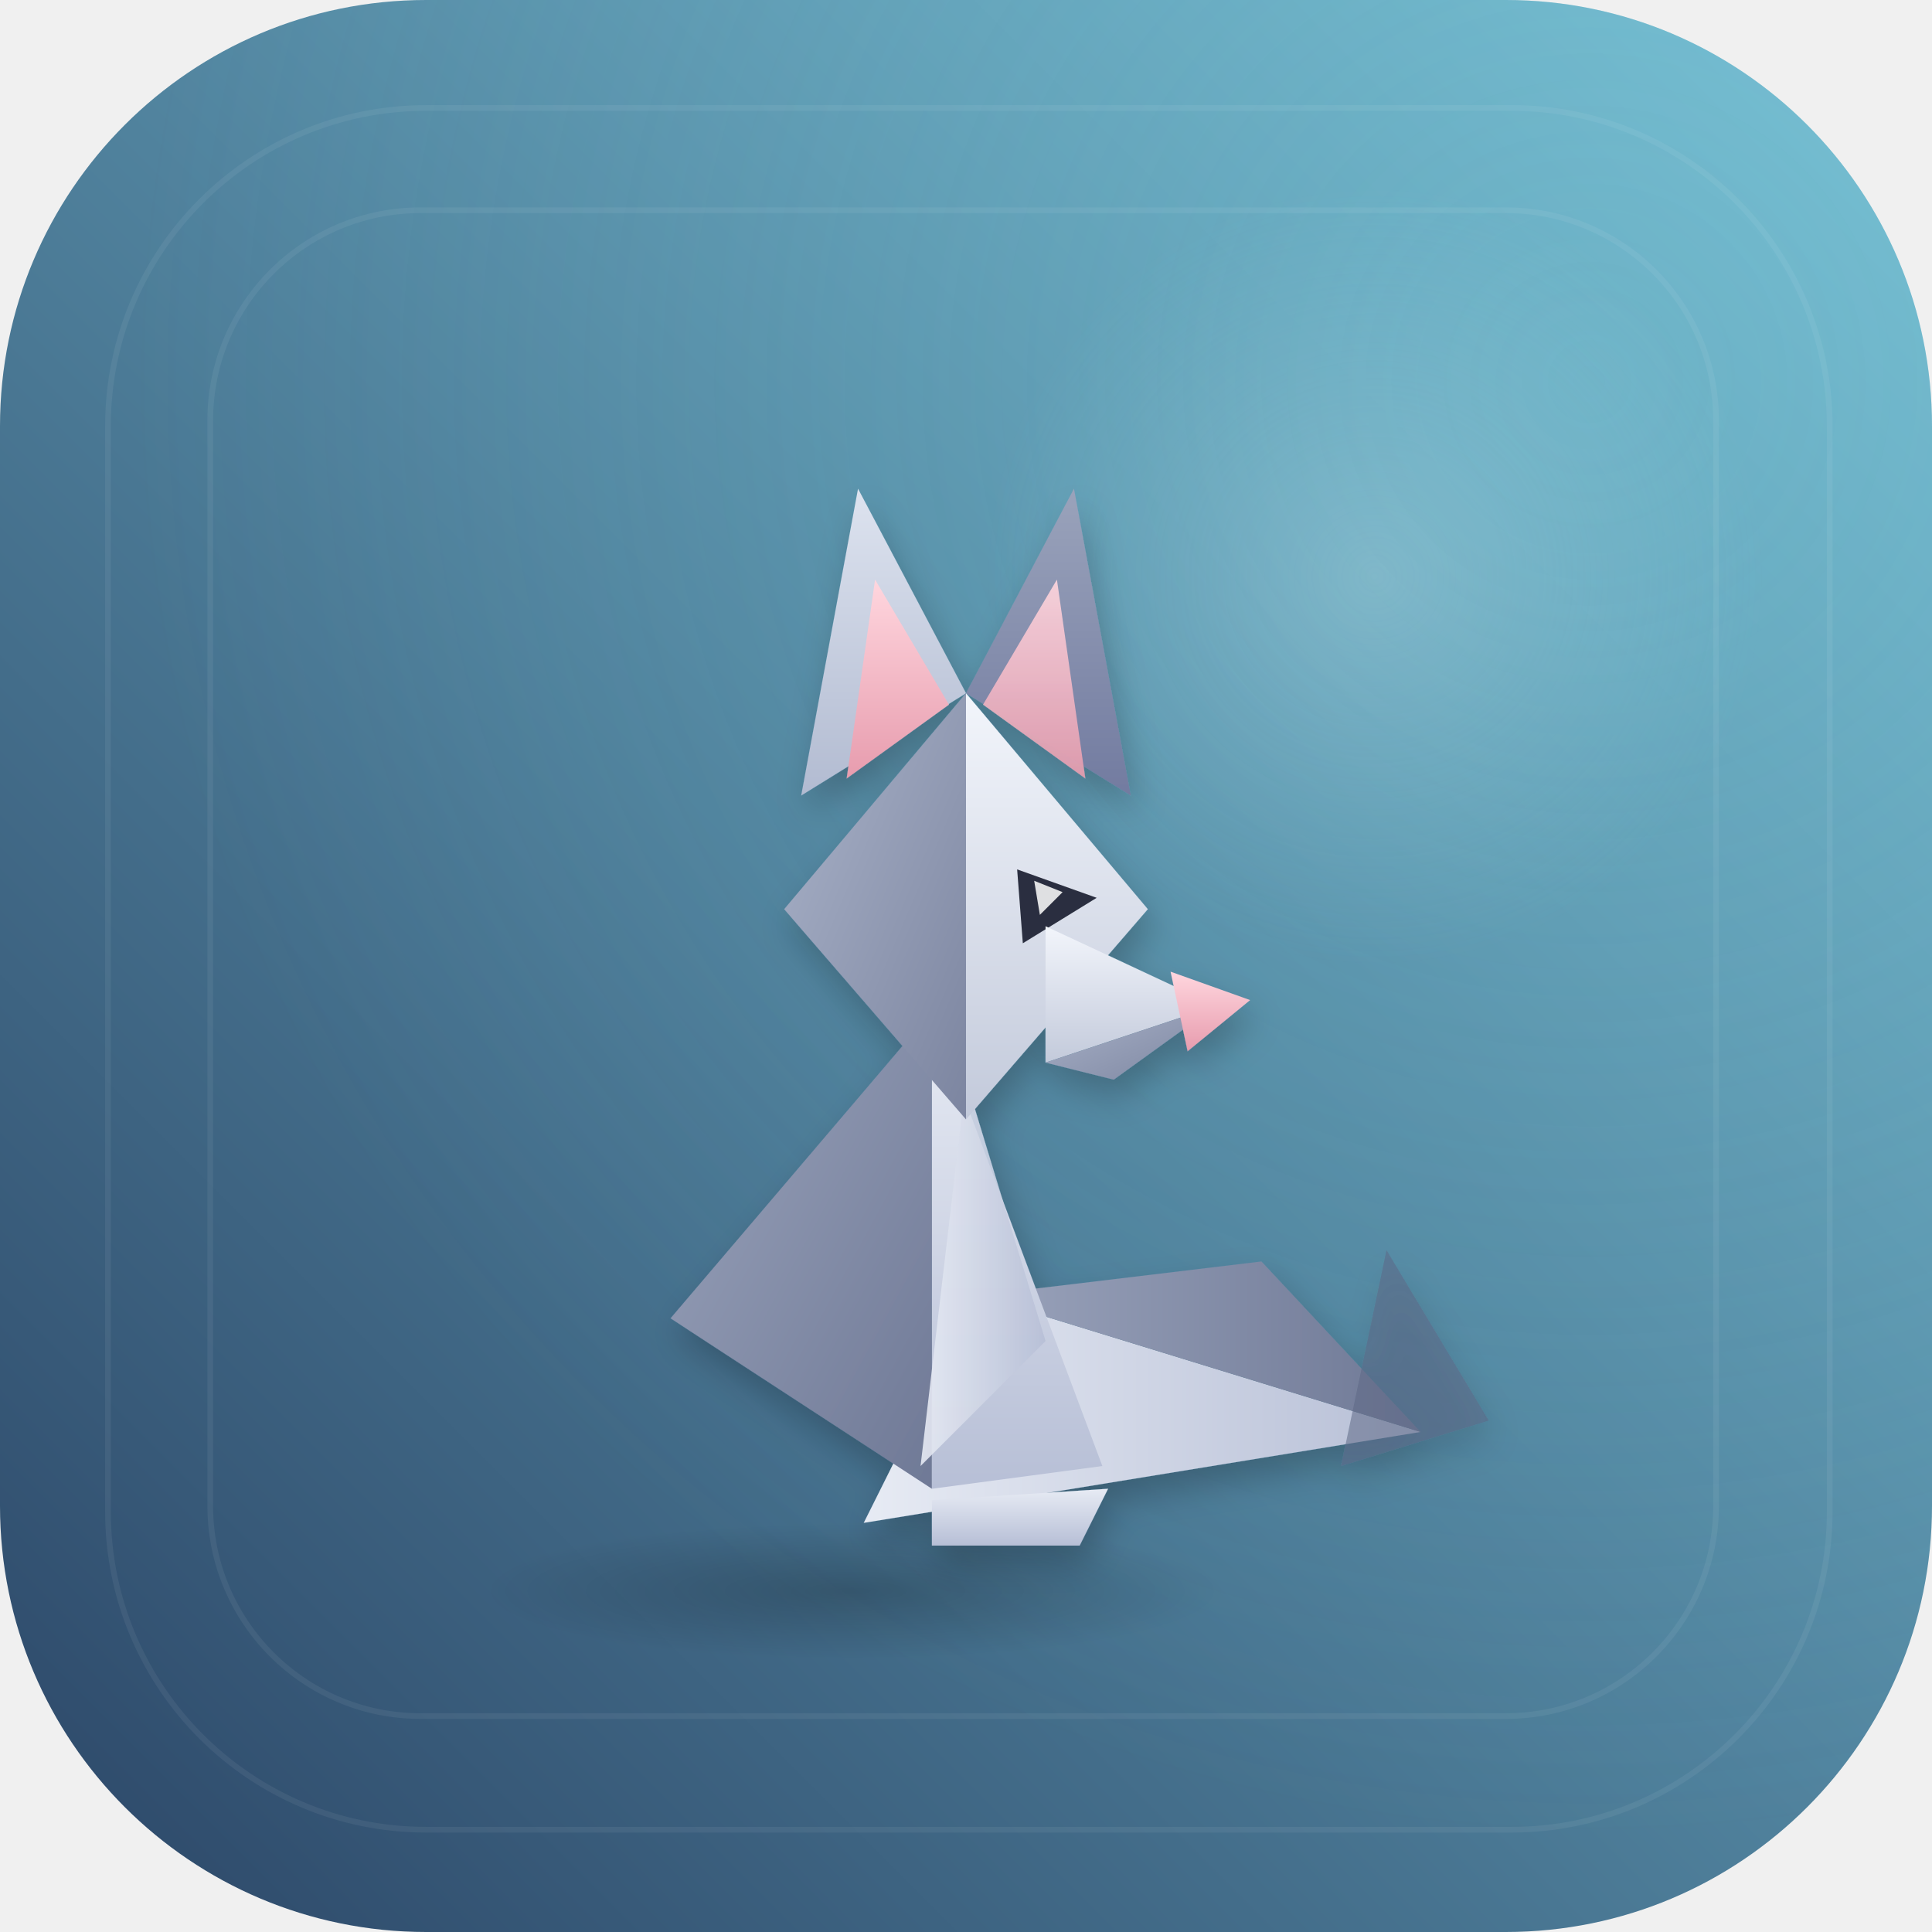
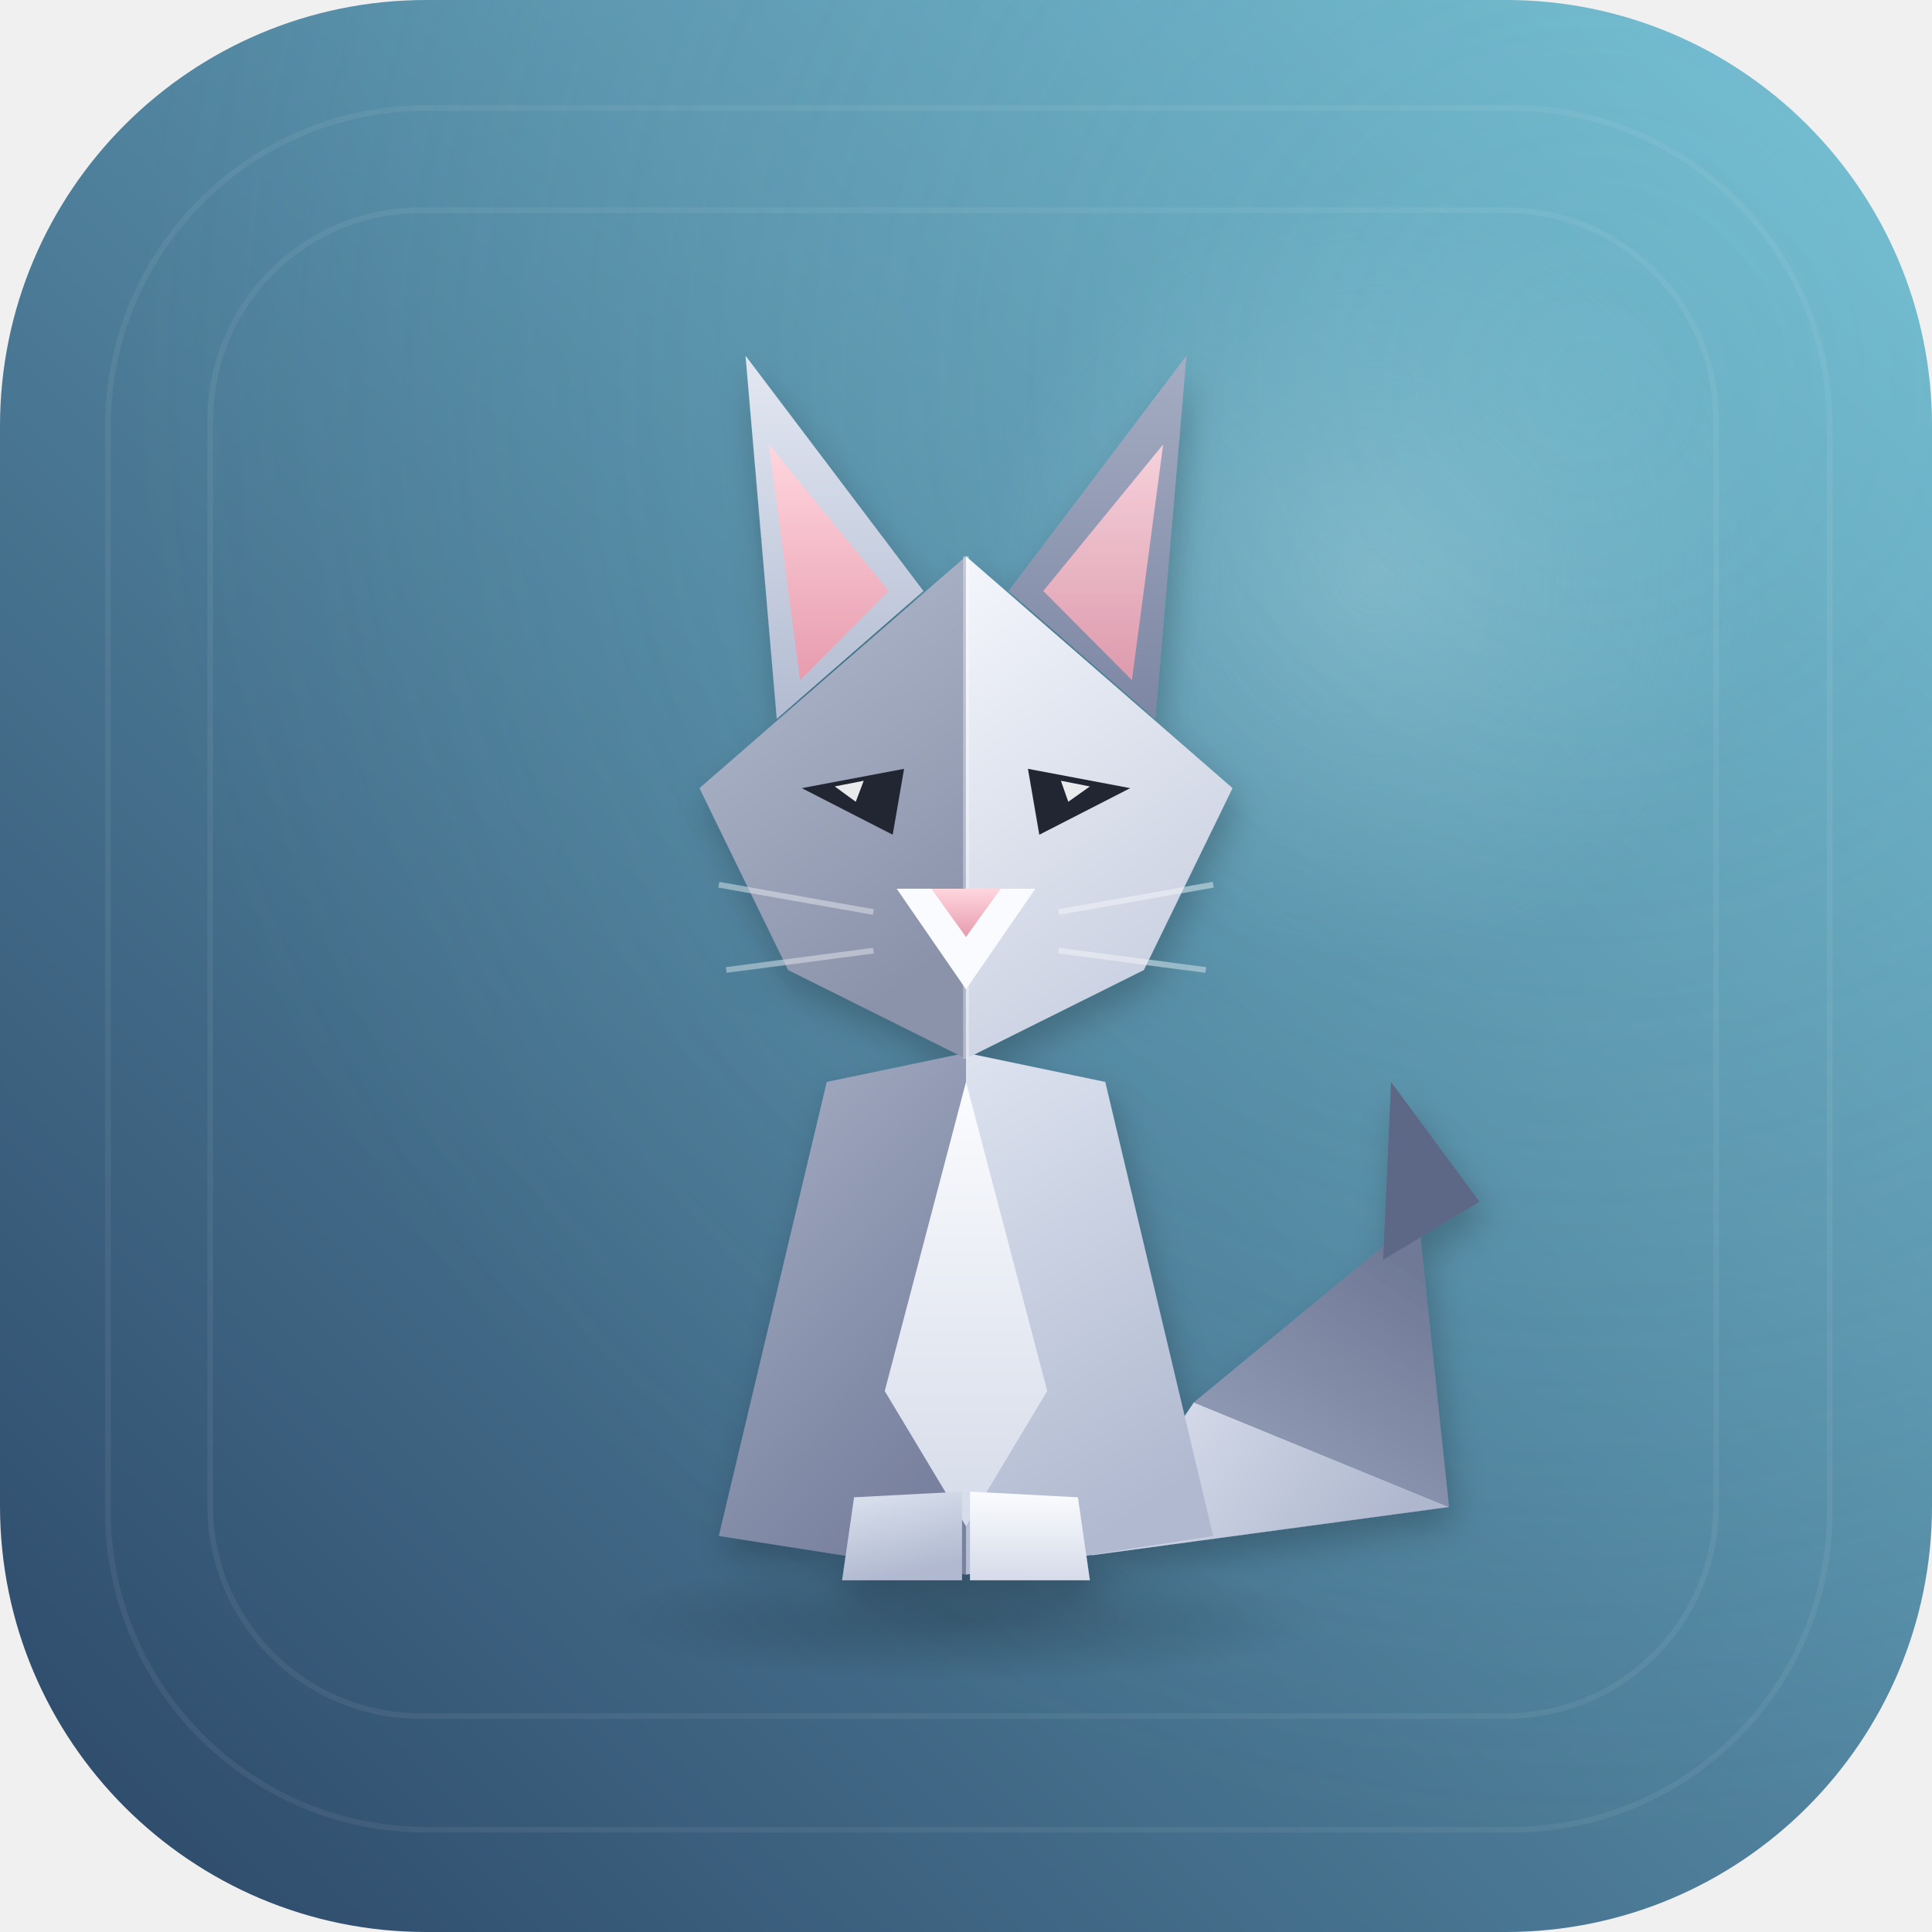
- <svg xmlns="http://www.w3.org/2000/svg" viewBox="0 0 340 340" width="220" height="220" role="img" aria-label="Ori the origami cat: a seated paper cat with short triangular ears that twitch and a slowly swaying tail">
+ <svg xmlns="http://www.w3.org/2000/svg" viewBox="0 0 340 340" width="220" height="220" role="img" aria-label="Ori the origami cat: a front-facing seated paper cat with wide triangular ears that twitch, whisker creases, and a curled tail that sways slowly">
  <defs>
    <linearGradient id="catTileG" x1="0" y1="1" x2="1" y2="0">
      <stop offset="0" stop-color="#2b4566" />
      <stop offset="1" stop-color="#75bfd4" />
    </linearGradient>
    <radialGradient id="catMoonG" cx="0.71" cy="0.30" r="0.20">
      <stop offset="0" stop-color="rgba(219,242,247,0.26)" />
      <stop offset="1" stop-color="rgba(179,230,242,0)" />
    </radialGradient>
    <radialGradient id="catTileGlow" cx="0.82" cy="0.2" r="0.75">
      <stop offset="0" stop-color="rgba(128,209,219,0.22)" />
      <stop offset="1" stop-color="rgba(128,209,219,0)" />
    </radialGradient>
    <radialGradient id="catContactG">
      <stop offset="0" stop-color="rgba(0,0,0,0.20)" />
      <stop offset="1" stop-color="rgba(0,0,0,0)" />
    </radialGradient>
    <filter id="catSoft" x="-30%" y="-30%" width="160%" height="160%">
      <feDropShadow dx="1" dy="3" stdDeviation="3" flood-color="#000000" flood-opacity="0.22" />
    </filter>
-     <linearGradient id="catHeadLit" x1="0" y1="0" x2="0" y2="1">
-       <stop offset="0" stop-color="#f2f5fb" />
-       <stop offset="1" stop-color="#c3cadb" />
+     <linearGradient id="catHeadLit" x1="0" y1="0" x2="0.4" y2="1">
+       <stop offset="0" stop-color="#f4f6fc" />
+       <stop offset="1" stop-color="#c9d0e0" />
    </linearGradient>
-     <linearGradient id="catHeadShade" x1="0" y1="0" x2="1" y2="1">
-       <stop offset="0" stop-color="#aab3c9" />
-       <stop offset="1" stop-color="#7c85a0" />
+     <linearGradient id="catHeadShade" x1="0" y1="0" x2="0.4" y2="1">
+       <stop offset="0" stop-color="#b3bccf" />
+       <stop offset="1" stop-color="#8b93ab" />
    </linearGradient>
    <linearGradient id="catEarLit" x1="0" y1="0" x2="0" y2="1">
-       <stop offset="0" stop-color="#dde3ef" />
+       <stop offset="0" stop-color="#e3e8f2" />
      <stop offset="1" stop-color="#b2bbd1" />
    </linearGradient>
    <linearGradient id="catEarShade" x1="0" y1="0" x2="0" y2="1">
-       <stop offset="0" stop-color="#9aa3bb" />
-       <stop offset="1" stop-color="#727ba0" />
+       <stop offset="0" stop-color="#a4adc2" />
+       <stop offset="1" stop-color="#7d86a3" />
    </linearGradient>
    <linearGradient id="catInnerEar" x1="0" y1="0" x2="0" y2="1">
      <stop offset="0" stop-color="#ffd6de" />
      <stop offset="1" stop-color="#e79cae" />
    </linearGradient>
-     <linearGradient id="catBodyLit" x1="0" y1="0" x2="0" y2="1">
-       <stop offset="0" stop-color="#e7ebf4" />
-       <stop offset="1" stop-color="#b7bfd6" />
+     <linearGradient id="catBodyLit" x1="0" y1="0" x2="0.3" y2="1">
+       <stop offset="0" stop-color="#dde3ef" />
+       <stop offset="1" stop-color="#b0b9d0" />
    </linearGradient>
-     <linearGradient id="catBodyShade" x1="0" y1="0" x2="1" y2="1">
-       <stop offset="0" stop-color="#9aa3bb" />
-       <stop offset="1" stop-color="#6f7996" />
+     <linearGradient id="catBodyShade" x1="0" y1="0" x2="0.5" y2="1">
+       <stop offset="0" stop-color="#a6afc4" />
+       <stop offset="1" stop-color="#78819e" />
    </linearGradient>
-     <linearGradient id="catTailLit" x1="0" y1="0" x2="1" y2="0">
-       <stop offset="0" stop-color="#e7ebf4" />
-       <stop offset="1" stop-color="#b7bfd6" />
+     <linearGradient id="catChest" x1="0" y1="0" x2="0" y2="1">
+       <stop offset="0" stop-color="#fbfcfe" />
+       <stop offset="1" stop-color="#d5dbe9" />
    </linearGradient>
-     <linearGradient id="catTailShade" x1="0" y1="0" x2="1" y2="0">
+     <linearGradient id="catTailLit" x1="0" y1="0" x2="1" y2="0.3">
+       <stop offset="0" stop-color="#dfe4f0" />
+       <stop offset="1" stop-color="#aeb7ce" />
+     </linearGradient>
+     <linearGradient id="catTailShade" x1="0" y1="1" x2="0.6" y2="0">
      <stop offset="0" stop-color="#9aa3bb" />
      <stop offset="1" stop-color="#6f7996" />
    </linearGradient>
  </defs>
  <clipPath id="catTileClip">
    <rect width="340" height="340" rx="75" />
  </clipPath>
  <g clip-path="url(#catTileClip)">
    <rect width="340" height="340" fill="url(#catTileG)" />
    <rect width="340" height="340" fill="url(#catMoonG)" />
    <rect width="340" height="340" fill="url(#catTileGlow)" />
    <rect x="19" y="19" width="303" height="303" rx="56" fill="none" stroke="rgba(255,255,255,0.06)" />
    <rect x="37" y="37" width="265" height="265" rx="37" fill="none" stroke="rgba(255,255,255,0.06)" />
-     <ellipse cx="150" cy="280" rx="66" ry="12" fill="url(#catContactG)" />
+     <ellipse cx="170" cy="285" rx="64" ry="11" fill="url(#catContactG)" />
    <g filter="url(#catSoft)">
-       <g transform="rotate(0 155 258)">
-         <animateTransform attributeName="transform" type="rotate" values="-6 155 258;6 155 258;-6 155 258" keyTimes="0;0.5;1" dur="3.4s" repeatCount="indefinite" calcMode="spline" keySplines="0.45 0 0.55 1;0.45 0 0.55 1" />
-         <polygon points="152,268 250,252 172,228" fill="url(#catTailLit)" />
-         <polygon points="172,228 250,252 222,222" fill="url(#catTailShade)" />
-         <polygon points="236,258 262,250 244,220" fill="#5c6785" opacity="0.55" />
+       <g transform="rotate(0 204 269)">
+         <animateTransform attributeName="transform" type="rotate" values="-7 204 269;7 204 269;-7 204 269" keyTimes="0;0.5;1" dur="3.4s" repeatCount="indefinite" calcMode="spline" keySplines="0.45 0 0.55 1;0.45 0 0.55 1" />
+         <polygon points="192.1,273.7 255.0,265.2 210.1,246.8" fill="url(#catTailLit)" />
+         <polygon points="210.1,246.8 255.0,265.2 249.6,214.2" fill="url(#catTailShade)" />
+         <polygon points="243.4,221.7 260.4,211.5 244.8,190.4" fill="#5c6785" />
      </g>
-       <polygon points="164,178 164,262 118,232" fill="url(#catBodyShade)" />
-       <polygon points="164,178 194,258 164,262" fill="url(#catBodyLit)" />
-       <polygon points="170,190 184,236 162,258" fill="url(#catTailLit)" opacity="0.9" />
-       <polygon points="164,264 195,262 190,272 164,272" fill="url(#catBodyLit)" />
-       <g transform="rotate(0 170 133)">
-         <animateTransform attributeName="transform" type="rotate" values="0 170 133;0 170 133;-10 170 133;8 170 133;0 170 133;0 170 133" keyTimes="0;0.6;0.7;0.8;0.9;1" dur="3.2s" repeatCount="indefinite" calcMode="spline" keySplines="0.3 0 0.15 1;0.3 0 0.15 1;0.3 0 0.15 1;0.3 0 0.15 1;0.3 0 0.15 1" />
-         <polygon points="170,122 189,86 199,140" fill="url(#catEarShade)" />
-         <polygon points="173,124 186,102 191,137" fill="url(#catInnerEar)" opacity="0.9" />
-         <polygon points="141,140 151,86 170,122" fill="url(#catEarLit)" />
-         <polygon points="149,137 154,102 167,124" fill="url(#catInnerEar)" />
+       <polygon points="170,185.3 170,277.1 126.5,270.3 145.5,190.4" fill="url(#catBodyShade)" />
+       <polygon points="170,185.3 194.5,190.4 213.5,270.3 170,277.1" fill="url(#catBodyLit)" />
+       <polygon points="170,190.4 184.3,244.8 170,268.6 155.7,244.8" fill="url(#catChest)" />
+       <polygon points="150.3,263.5 169.3,262.5 169.3,278.1 148.2,278.1" fill="url(#catBodyLit)" />
+       <polygon points="170.7,262.5 189.7,263.5 191.8,278.1 170.7,278.1" fill="url(#catChest)" />
+       <g transform="rotate(0 170 112)">
+         <animateTransform attributeName="transform" type="rotate" values="0 170 112;0 170 112;-8 170 112;6 170 112;0 170 112;0 170 112" keyTimes="0;0.6;0.7;0.8;0.9;1" dur="3.2s" repeatCount="indefinite" calcMode="spline" keySplines="0.3 0 0.15 1;0.3 0 0.15 1;0.3 0 0.15 1;0.3 0 0.15 1;0.3 0 0.15 1" />
+         <polygon points="136.7,126.5 131.2,62.6 162.5,104.0" fill="url(#catEarLit)" />
+         <polygon points="140.8,119.7 135.3,78.2 156.4,104.0" fill="url(#catInnerEar)" />
+         <polygon points="177.5,104.0 208.8,62.6 203.3,126.5" fill="url(#catEarShade)" />
+         <polygon points="183.6,104.0 204.7,78.2 199.2,119.7" fill="url(#catInnerEar)" opacity="0.9" />
      </g>
-       <polygon points="170,122 170,197 138,160" fill="url(#catHeadShade)" />
-       <polygon points="170,122 202,160 170,197" fill="url(#catHeadLit)" />
-       <polygon points="179,153 193,158 180,166" fill="#2b2f3f" />
-       <polygon points="182,155 187,157 183,161" fill="#ffffff" opacity="0.85" />
-       <polygon points="184,163 214,177 184,187" fill="url(#catHeadLit)" />
-       <polygon points="184,187 214,177 196,190" fill="url(#catHeadShade)" />
-       <polygon points="206,171 220,176 209,185" fill="url(#catInnerEar)" />
+       <polygon points="170,97.9 170,186.3 138.7,170.7 123.1,138.7" fill="url(#catHeadShade)" />
+       <polygon points="170,97.9 216.9,138.7 201.3,170.7 170,186.3" fill="url(#catHeadLit)" />
+       <line x1="170" y1="97.9" x2="170" y2="186.3" stroke="rgba(255,255,255,0.35)" stroke-width="1" />
+       <polygon points="141.1,138.7 159.1,135.3 157.1,146.9" fill="#232733" />
+       <polygon points="180.9,135.3 198.9,138.7 182.9,146.9" fill="#232733" />
+       <polygon points="146.9,138.4 152.0,137.4 150.6,141.1" fill="#ffffff" opacity="0.9" />
+       <polygon points="186.7,137.4 191.8,138.4 188.0,141.1" fill="#ffffff" opacity="0.9" />
+       <line x1="153.7" y1="160.5" x2="126.5" y2="155.7" stroke="rgba(255,255,255,0.38)" stroke-width="1" />
+       <line x1="153.7" y1="167.3" x2="127.8" y2="170.7" stroke="rgba(255,255,255,0.38)" stroke-width="1" />
+       <line x1="186.3" y1="160.5" x2="213.5" y2="155.7" stroke="rgba(255,255,255,0.38)" stroke-width="1" />
+       <line x1="186.3" y1="167.3" x2="212.2" y2="170.7" stroke="rgba(255,255,255,0.38)" stroke-width="1" />
+       <polygon points="157.8,156.4 182.2,156.4 170,174.1" fill="#fafbfe" />
+       <polygon points="163.9,156.4 176.1,156.4 170,164.9" fill="url(#catInnerEar)" />
    </g>
  </g>
</svg>
